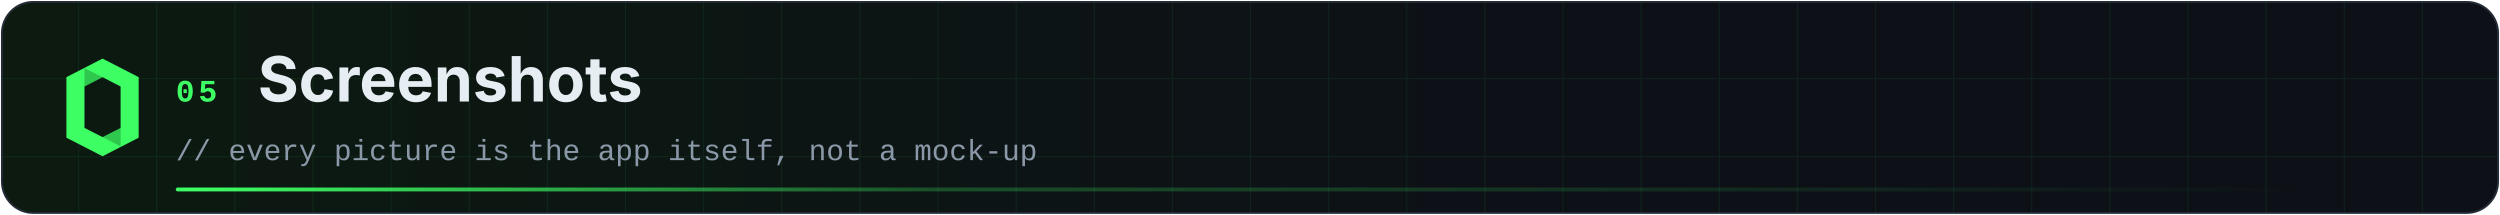
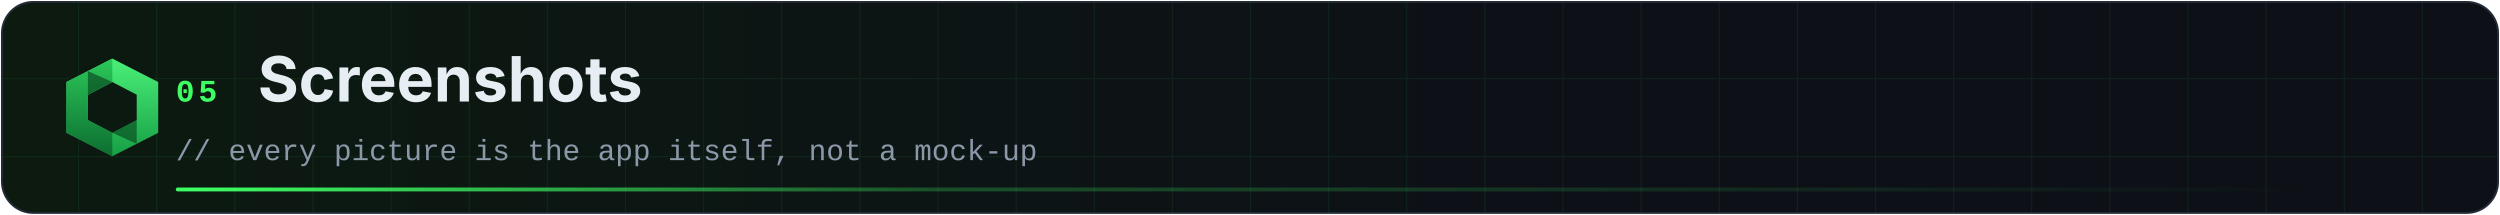
<svg xmlns="http://www.w3.org/2000/svg" viewBox="0 0 1280 110" width="1280" height="110" role="img" aria-label="Screenshots">
  <defs>
    <linearGradient id="hl" x1="0" x2="1">
      <stop offset="0" stop-color="#3dff64" />
      <stop offset=".35" stop-color="#3dff64" stop-opacity=".25" />
      <stop offset="1" stop-color="#3dff64" stop-opacity="0" />
    </linearGradient>
    <linearGradient id="hb" x1="0" x2="1">
      <stop offset="0" stop-color="#0c1a10" />
      <stop offset=".6" stop-color="#0d1117" />
      <stop offset="1" stop-color="#0d1117" />
    </linearGradient>
    <pattern id="grid" width="40" height="40" patternUnits="userSpaceOnUse">
      <path d="M40 0H0V40" fill="none" stroke="#3dff64" stroke-opacity=".07" stroke-width="1" />
    </pattern>
  </defs>
  <rect x="1" y="1" width="1278" height="108" rx="16" fill="url(#hb)" stroke="#232b36" />
  <rect x="1" y="1" width="1278" height="108" rx="16" fill="url(#grid)" />
-   <g transform="translate(34 30) scale(0.5)">
-     <path fill="#3dff64" fill-rule="evenodd" d="M37 0 74 19v62L37 100 0 81V19zm0 19-18.5 9.6v42.4L37 80.4l18.5-9.4V28.6z" />
-     <path fill="#000" opacity=".22" d="M18.5 9.8 37 19l-18.5 9.6zM55.5 70.9 37 80.4 55.5 90z" />
+   <g transform="translate(39.0 30) scale(0.5)">
+     <defs>
+       <linearGradient id="oxR" x1="0" y1="0" x2="0" y2="100" gradientUnits="userSpaceOnUse">
+         <stop offset="0" stop-color="#4af078" />
+         <stop offset="1" stop-color="#169e45" />
+       </linearGradient>
+       <linearGradient id="oxL" x1="0" y1="0" x2="0" y2="100" gradientUnits="userSpaceOnUse">
+         <stop offset="0" stop-color="#2cc85a" />
+         <stop offset="1" stop-color="#0c6e30" />
+       </linearGradient>
+       <clipPath id="oxH">
+         <rect x="-10" y="0" width="47" height="100" />
+       </clipPath>
+     </defs>
+     <path fill="url(#oxR)" fill-rule="evenodd" d="M37 0 84 24v52L37 100-10 76V24zm0 24-25 13v26l25 13 25-13V37z" />
+     <path fill="url(#oxL)" fill-rule="evenodd" clip-path="url(#oxH)" d="M37 0 84 24v52L37 100-10 76V24zm0 24-25 13v26l25 13 25-13V37z" />
+     <path fill="#063d1a" fill-opacity=".59" d="M12 12.8 37 24 12 37zM62 63 37 76 62 87.2z" />
  </g>
  <text x="90" y="52" fill="#3dff64" font-family="'JetBrains Mono','Cascadia Code','SF Mono',Consolas,Menlo,'Liberation Mono',monospace" font-size="16" font-weight="700" letter-spacing="2">05</text>
  <text x="132" y="52" fill="#e6edf3" font-family="'Segoe UI Variable Display','Segoe UI',Inter,-apple-system,BlinkMacSystemFont,'Helvetica Neue',Arial,sans-serif" font-size="32" font-weight="750">Screenshots</text>
  <text x="90" y="82" fill="#8b98a8" font-family="'JetBrains Mono','Cascadia Code','SF Mono',Consolas,Menlo,'Liberation Mono',monospace" font-size="15">// every picture is the app itself, not a mock-up</text>
  <rect x="90" y="96" width="1100" height="2" rx="1" fill="url(#hl)" />
</svg>
